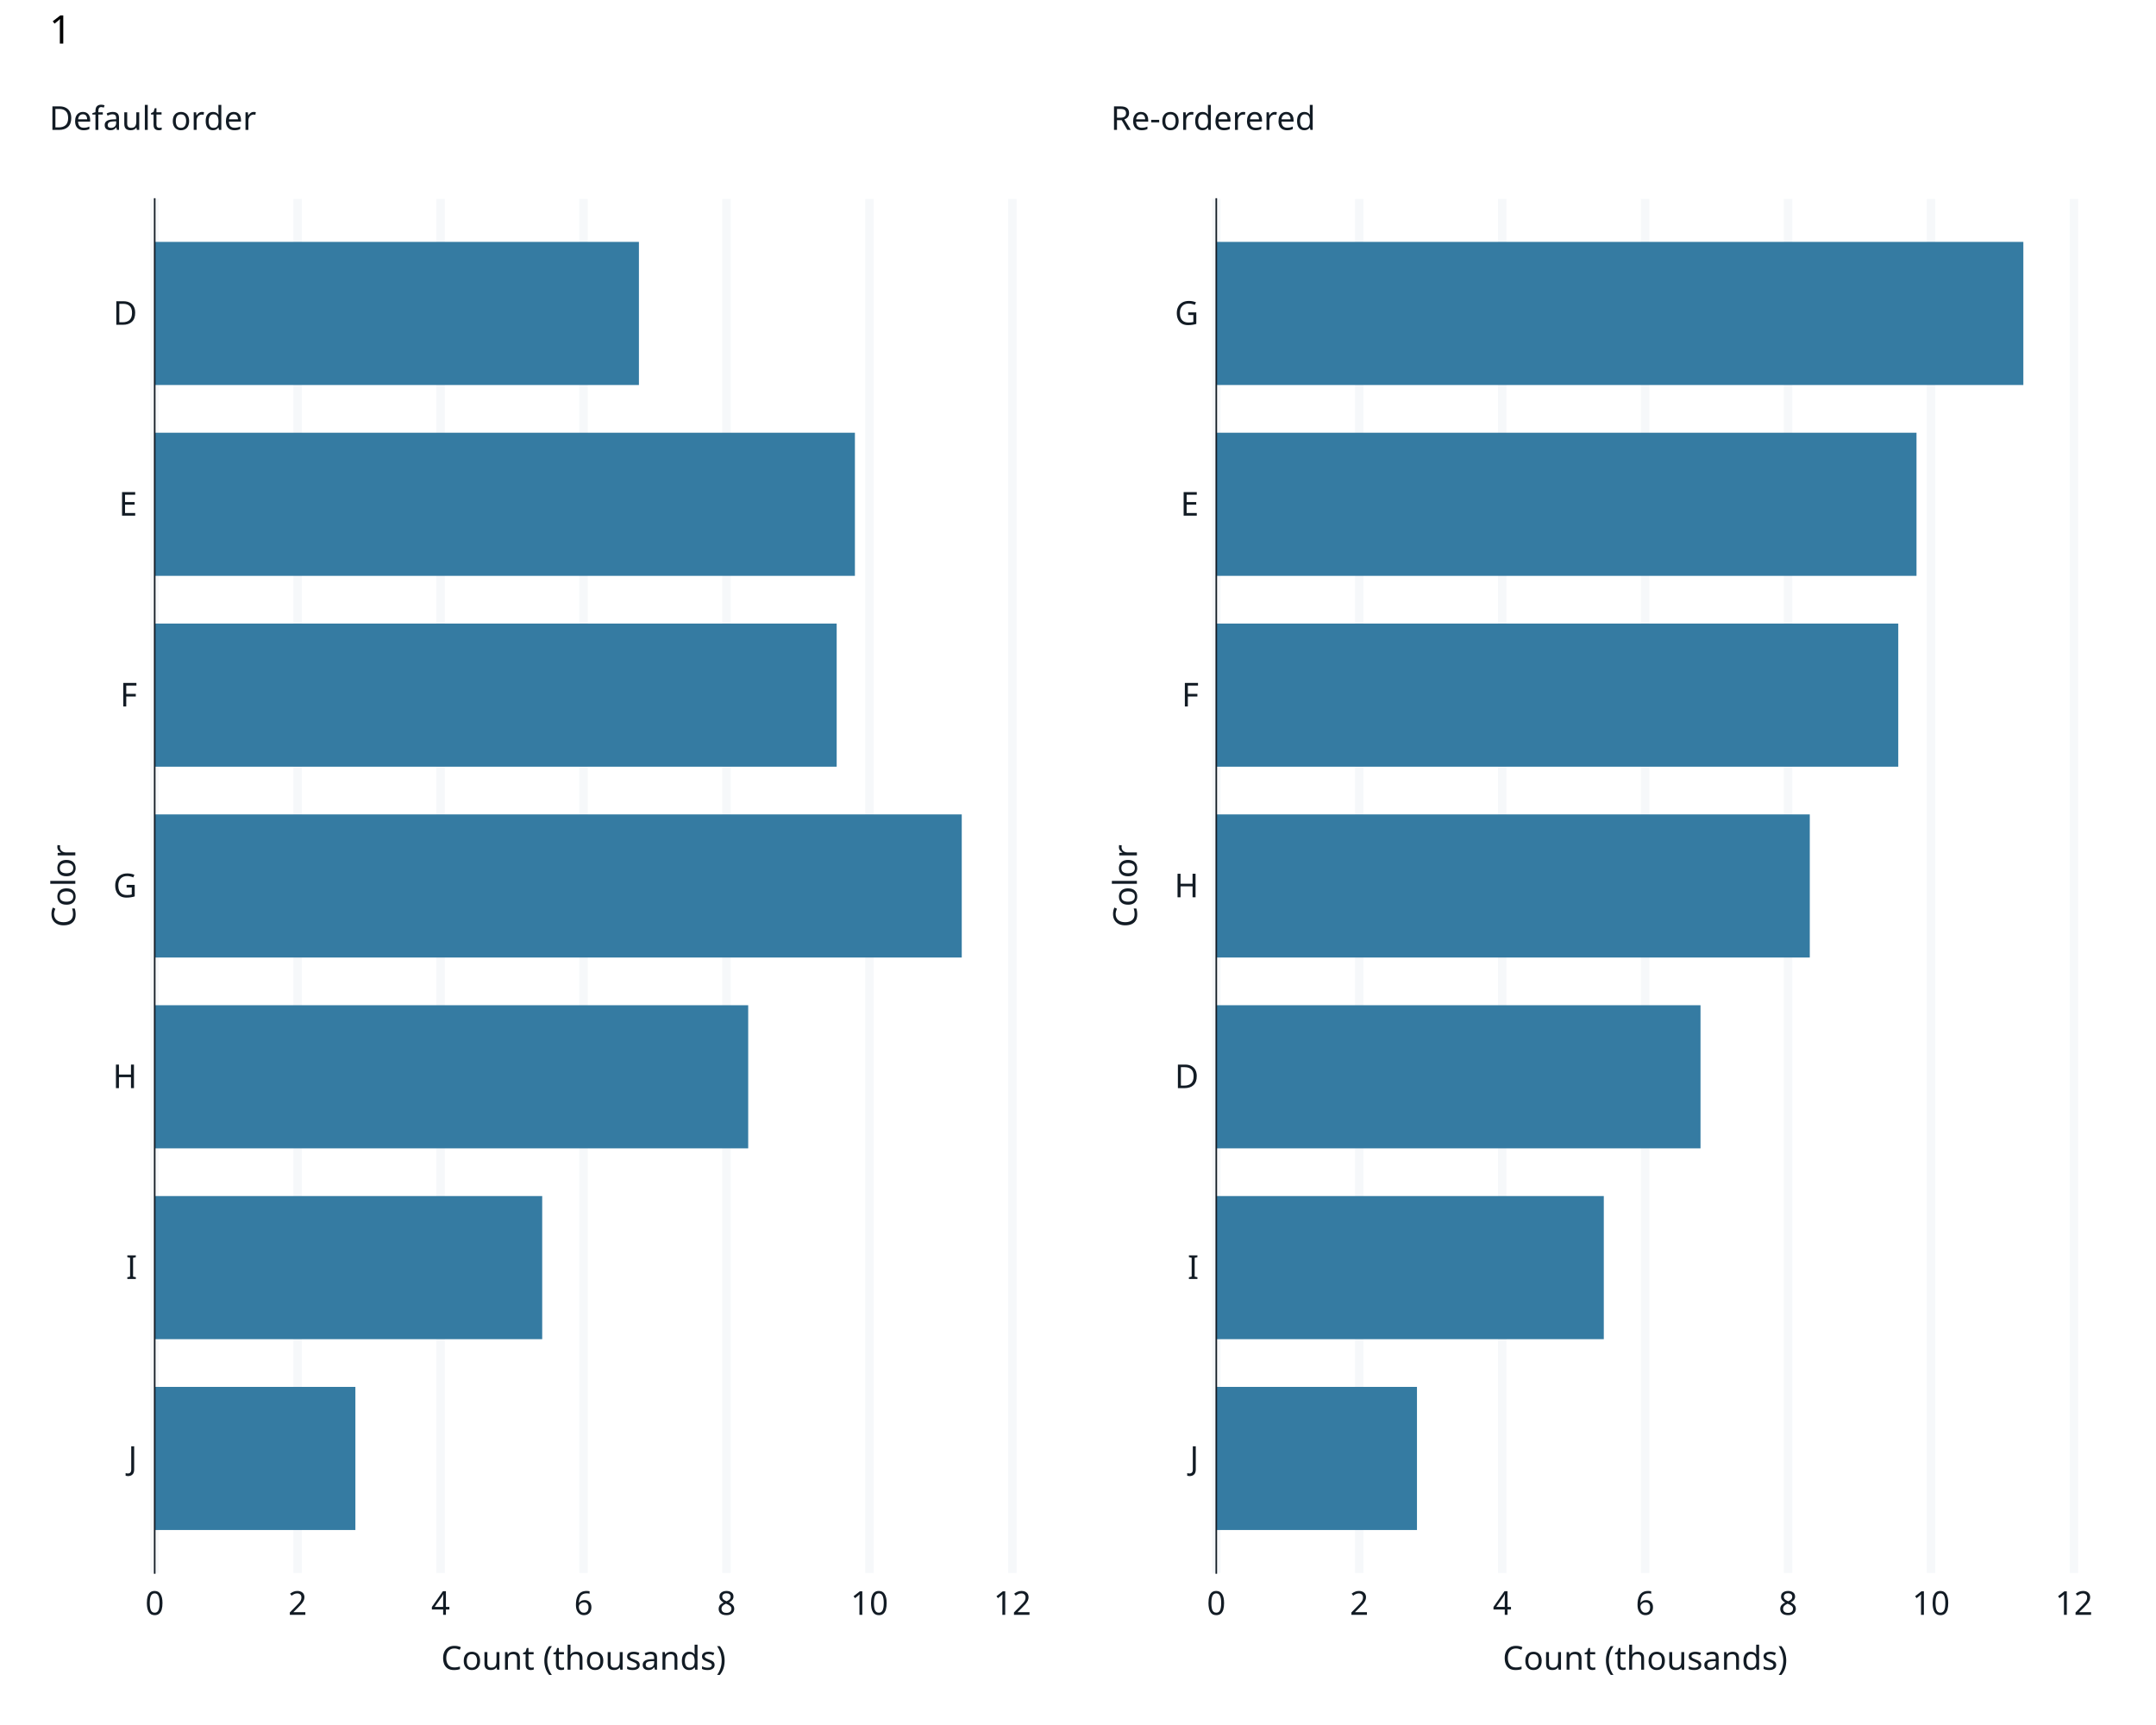
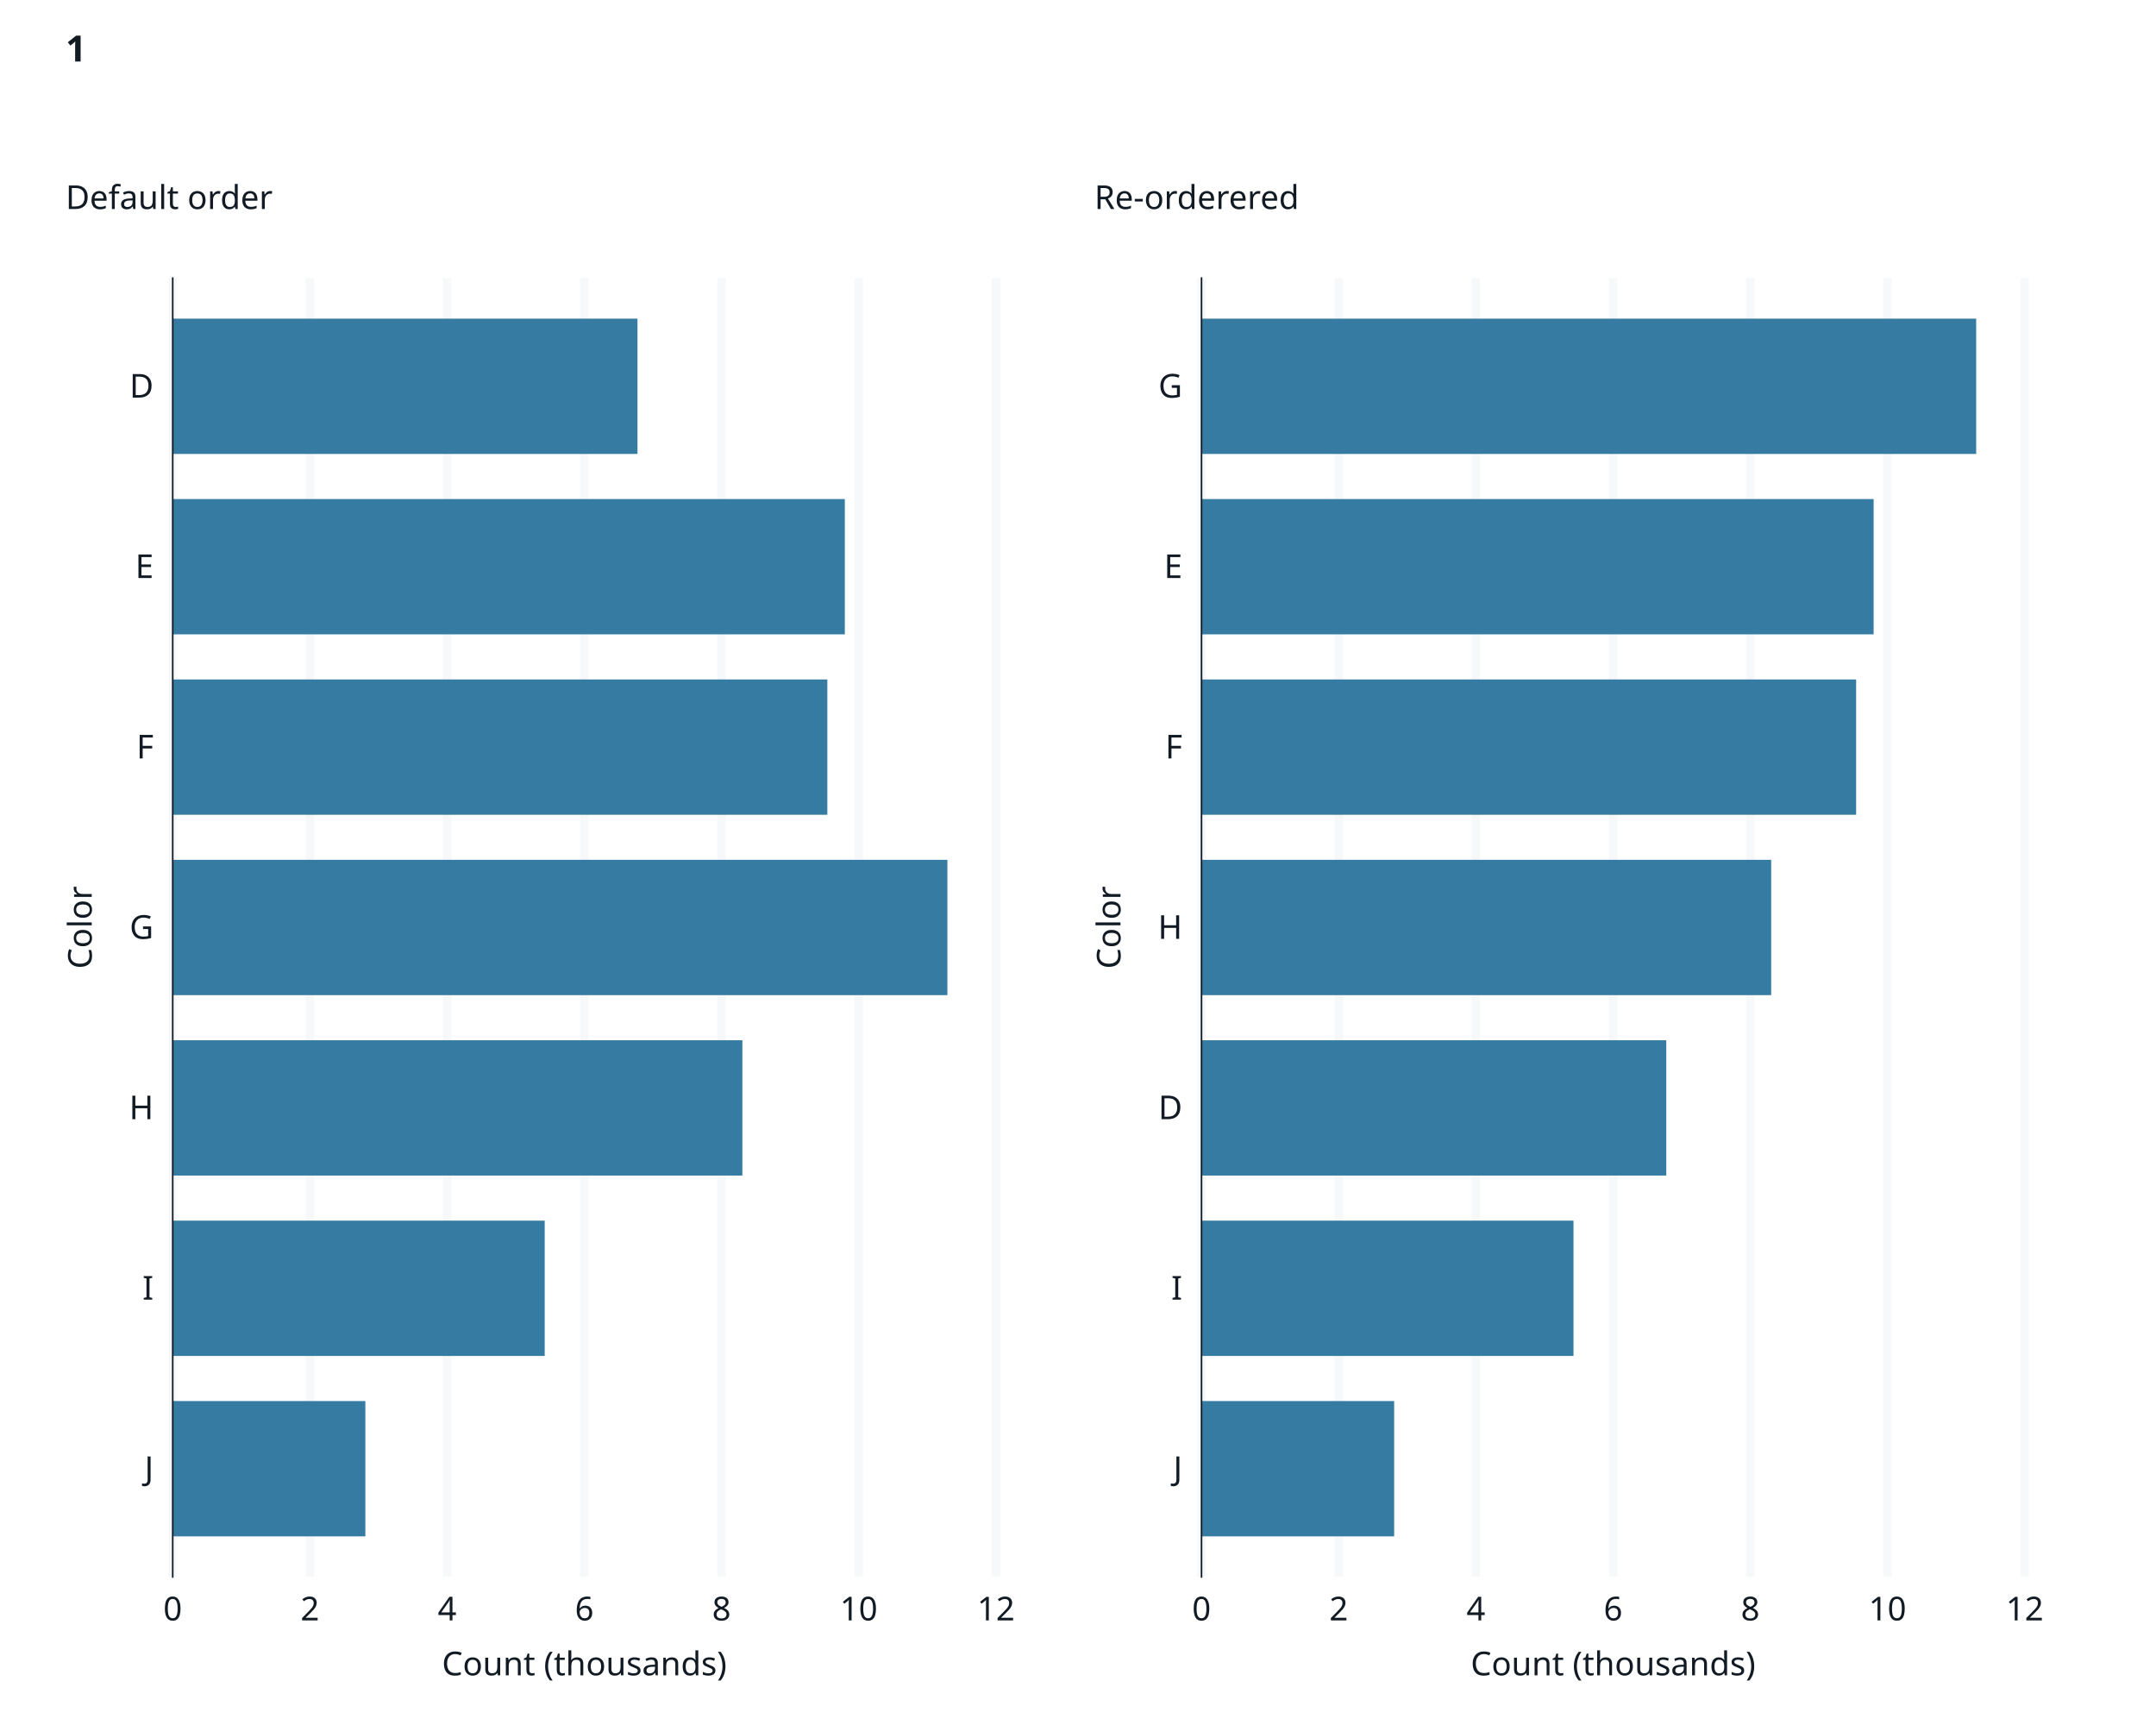
<svg xmlns="http://www.w3.org/2000/svg" class="svglite" data-engine-version="2.0" width="720.00pt" height="576.00pt" viewBox="0 0 720.00 576.00">
  <defs>
    <style type="text/css">
    .svglite line, .svglite polyline, .svglite polygon, .svglite path, .svglite rect, .svglite circle {
      fill: none;
      stroke: #000000;
      stroke-linecap: round;
      stroke-linejoin: round;
      stroke-miterlimit: 10.00;
    }
  </style>
  </defs>
  <rect width="100%" height="100%" style="stroke: none; fill: #FFFFFF;" />
  <defs>
    <clipPath id="cpMC4wMHw3MjAuMDB8MC4wMHw1NzYuMDA=">
      <rect x="0.00" y="0.00" width="720.00" height="576.00" />
    </clipPath>
  </defs>
  <g clip-path="url(#cpMC4wMHw3MjAuMDB8MC4wMHw1NzYuMDA=)">
    <rect x="0" y="0.00" width="720.00" height="576.00" style="stroke-width: 1.07; stroke: #FFFFFF; fill: #FFFFFF;" />
  </g>
  <defs>
-     <clipPath id="cpNTEuNjZ8NjkyLjYwfDY2LjQ0fDUyNS4yMw==">
-       <rect x="51.66" y="66.44" width="640.94" height="458.80" />
+     <clipPath id="cpNTcuNjh8Njc2LjE2fDkyLjg1fDUyNi41Ng==">
+       <rect x="57.68" y="92.85" width="618.48" height="433.71" />
    </clipPath>
  </defs>
-   <g clip-path="url(#cpNTEuNjZ8NjkyLjYwfDY2LjQ0fDUyNS4yMw==)">
+   <g clip-path="url(#cpNTcuNjh8Njc2LjE2fDkyLjg1fDUyNi41Ng==)">
</g>
  <g clip-path="url(#cpMC4wMHw3MjAuMDB8MC4wMHw1NzYuMDA=)">
</g>
  <defs>
-     <clipPath id="cpNS40OHwzNjAuMDB8MjIuNzh8NTcwLjUy">
-       <rect x="5.48" y="22.78" width="354.52" height="547.74" />
+     <clipPath id="cpMTAuOTZ8MzU0LjUyfDQ5LjIwfDU3Mi4zOA==">
+       <rect x="10.96" y="49.20" width="343.56" height="523.19" />
    </clipPath>
  </defs>
-   <g clip-path="url(#cpNS40OHwzNjAuMDB8MjIuNzh8NTcwLjUy)">
-     <rect x="5.48" y="22.78" width="354.52" height="547.74" style="stroke-width: 1.07; stroke: #FFFFFF; fill: #FFFFFF;" />
+   <g clip-path="url(#cpMTAuOTZ8MzU0LjUyfDQ5LjIwfDU3Mi4zOA==)">
+     <rect x="10.96" y="49.20" width="343.56" height="523.19" style="stroke-width: 1.07; stroke: #FFFFFF; fill: #FFFFFF;" />
  </g>
  <g clip-path="url(#cpMC4wMHw3MjAuMDB8MC4wMHw1NzYuMDA=)">
</g>
  <defs>
-     <clipPath id="cpMzYwLjAwfDcxNC41MnwyMi43OHw1NzAuNTI=">
-       <rect x="360.00" y="22.78" width="354.52" height="547.74" />
+     <clipPath id="cpMzU0LjUyfDY5OC4wOHw0OS4yMHw1NzIuMzg=">
+       <rect x="354.52" y="49.20" width="343.56" height="523.19" />
    </clipPath>
  </defs>
-   <g clip-path="url(#cpMzYwLjAwfDcxNC41MnwyMi43OHw1NzAuNTI=)">
-     <rect x="360.00" y="22.78" width="354.52" height="547.74" style="stroke-width: 1.07; stroke: #FFFFFF; fill: #FFFFFF;" />
+   <g clip-path="url(#cpMzU0LjUyfDY5OC4wOHw0OS4yMHw1NzIuMzg=)">
+     <rect x="354.52" y="49.20" width="343.56" height="523.19" style="stroke-width: 1.07; stroke: #FFFFFF; fill: #FFFFFF;" />
  </g>
  <g clip-path="url(#cpMC4wMHw3MjAuMDB8MC4wMHw1NzYuMDA=)">
-     <rect x="51.66" y="66.44" width="286.42" height="458.80" style="stroke-width: 1.07; stroke: #FFFFFF; fill: #FFFFFF;" />
-     <polyline points="51.66,487.00 338.08,487.00 " style="stroke-width: 2.84; stroke: none; stroke-linecap: butt;" />
-     <polyline points="51.66,423.28 338.08,423.28 " style="stroke-width: 2.84; stroke: none; stroke-linecap: butt;" />
-     <polyline points="51.66,359.56 338.08,359.56 " style="stroke-width: 2.84; stroke: none; stroke-linecap: butt;" />
-     <polyline points="51.66,295.83 338.08,295.83 " style="stroke-width: 2.84; stroke: none; stroke-linecap: butt;" />
-     <polyline points="51.66,232.11 338.08,232.11 " style="stroke-width: 2.84; stroke: none; stroke-linecap: butt;" />
-     <polyline points="51.66,168.39 338.08,168.39 " style="stroke-width: 2.84; stroke: none; stroke-linecap: butt;" />
-     <polyline points="51.66,104.67 338.08,104.67 " style="stroke-width: 2.84; stroke: none; stroke-linecap: butt;" />
-     <polyline points="51.66,525.23 51.66,66.44 " style="stroke-width: 2.84; stroke: #F6F8FA; stroke-linecap: butt;" />
-     <polyline points="99.40,525.23 99.40,66.44 " style="stroke-width: 2.84; stroke: #F6F8FA; stroke-linecap: butt;" />
-     <polyline points="147.14,525.23 147.14,66.44 " style="stroke-width: 2.84; stroke: #F6F8FA; stroke-linecap: butt;" />
-     <polyline points="194.87,525.23 194.87,66.44 " style="stroke-width: 2.84; stroke: #F6F8FA; stroke-linecap: butt;" />
-     <polyline points="242.61,525.23 242.61,66.44 " style="stroke-width: 2.84; stroke: #F6F8FA; stroke-linecap: butt;" />
-     <polyline points="290.35,525.23 290.35,66.44 " style="stroke-width: 2.84; stroke: #F6F8FA; stroke-linecap: butt;" />
-     <polyline points="338.08,525.23 338.08,66.44 " style="stroke-width: 2.84; stroke: #F6F8FA; stroke-linecap: butt;" />
-     <rect x="51.66" y="80.77" width="161.71" height="47.79" style="stroke-width: 0.00; stroke: #357BA2; stroke-linecap: butt; stroke-linejoin: miter; fill: #357BA2;" />
-     <rect x="51.66" y="144.49" width="233.84" height="47.79" style="stroke-width: 0.00; stroke: #357BA2; stroke-linecap: butt; stroke-linejoin: miter; fill: #357BA2;" />
-     <rect x="51.66" y="208.22" width="227.75" height="47.79" style="stroke-width: 0.00; stroke: #357BA2; stroke-linecap: butt; stroke-linejoin: miter; fill: #357BA2;" />
-     <rect x="51.66" y="271.94" width="269.52" height="47.79" style="stroke-width: 0.00; stroke: #357BA2; stroke-linecap: butt; stroke-linejoin: miter; fill: #357BA2;" />
-     <rect x="51.66" y="335.66" width="198.20" height="47.79" style="stroke-width: 0.00; stroke: #357BA2; stroke-linecap: butt; stroke-linejoin: miter; fill: #357BA2;" />
-     <rect x="51.66" y="399.38" width="129.41" height="47.79" style="stroke-width: 0.00; stroke: #357BA2; stroke-linecap: butt; stroke-linejoin: miter; fill: #357BA2;" />
-     <rect x="51.66" y="463.10" width="67.02" height="47.79" style="stroke-width: 0.00; stroke: #357BA2; stroke-linecap: butt; stroke-linejoin: miter; fill: #357BA2;" />
-     <polyline points="51.66,525.23 51.66,66.44 " style="stroke-width: 0.53; stroke: #121B24; stroke-linecap: square;" />
-     <text x="45.81" y="490.79" text-anchor="end" style="font-size: 11.00px; fill: #121B24; font-family: sans;" textLength="5.50px" lengthAdjust="spacingAndGlyphs">J</text>
-     <text x="45.81" y="427.06" text-anchor="end" style="font-size: 11.00px; fill: #121B24; font-family: sans;" textLength="3.06px" lengthAdjust="spacingAndGlyphs">I</text>
-     <text x="45.81" y="363.34" text-anchor="end" style="font-size: 11.00px; fill: #121B24; font-family: sans;" textLength="7.95px" lengthAdjust="spacingAndGlyphs">H</text>
-     <text x="45.81" y="299.62" text-anchor="end" style="font-size: 11.00px; fill: #121B24; font-family: sans;" textLength="8.56px" lengthAdjust="spacingAndGlyphs">G</text>
-     <text x="45.81" y="235.90" text-anchor="end" style="font-size: 11.00px; fill: #121B24; font-family: sans;" textLength="6.72px" lengthAdjust="spacingAndGlyphs">F</text>
-     <text x="45.81" y="172.18" text-anchor="end" style="font-size: 11.00px; fill: #121B24; font-family: sans;" textLength="7.34px" lengthAdjust="spacingAndGlyphs">E</text>
-     <text x="45.81" y="108.45" text-anchor="end" style="font-size: 11.00px; fill: #121B24; font-family: sans;" textLength="7.95px" lengthAdjust="spacingAndGlyphs">D</text>
-     <polyline points="48.55,487.00 51.66,487.00 " style="stroke-width: 0.53; stroke: none; stroke-linecap: butt;" />
-     <polyline points="48.55,423.28 51.66,423.28 " style="stroke-width: 0.53; stroke: none; stroke-linecap: butt;" />
-     <polyline points="48.55,359.56 51.66,359.56 " style="stroke-width: 0.53; stroke: none; stroke-linecap: butt;" />
-     <polyline points="48.55,295.83 51.66,295.83 " style="stroke-width: 0.53; stroke: none; stroke-linecap: butt;" />
-     <polyline points="48.55,232.11 51.66,232.11 " style="stroke-width: 0.53; stroke: none; stroke-linecap: butt;" />
-     <polyline points="48.55,168.39 51.66,168.39 " style="stroke-width: 0.53; stroke: none; stroke-linecap: butt;" />
-     <polyline points="48.55,104.67 51.66,104.67 " style="stroke-width: 0.53; stroke: none; stroke-linecap: butt;" />
-     <polyline points="51.66,525.23 338.08,525.23 " style="stroke-width: 0.53; stroke: none; stroke-linecap: square;" />
-     <polyline points="51.66,528.35 51.66,525.23 " style="stroke-width: 0.53; stroke: none; stroke-linecap: butt;" />
-     <polyline points="99.40,528.35 99.40,525.23 " style="stroke-width: 0.53; stroke: none; stroke-linecap: butt;" />
-     <polyline points="147.14,528.35 147.14,525.23 " style="stroke-width: 0.53; stroke: none; stroke-linecap: butt;" />
-     <polyline points="194.87,528.35 194.87,525.23 " style="stroke-width: 0.53; stroke: none; stroke-linecap: butt;" />
-     <polyline points="242.61,528.35 242.61,525.23 " style="stroke-width: 0.53; stroke: none; stroke-linecap: butt;" />
-     <polyline points="290.35,528.35 290.35,525.23 " style="stroke-width: 0.53; stroke: none; stroke-linecap: butt;" />
-     <polyline points="338.08,528.35 338.08,525.23 " style="stroke-width: 0.53; stroke: none; stroke-linecap: butt;" />
-     <text x="51.66" y="539.21" text-anchor="middle" style="font-size: 11.00px; fill: #121B24; font-family: sans;" textLength="6.12px" lengthAdjust="spacingAndGlyphs">0</text>
-     <text x="99.40" y="539.21" text-anchor="middle" style="font-size: 11.00px; fill: #121B24; font-family: sans;" textLength="6.12px" lengthAdjust="spacingAndGlyphs">2</text>
-     <text x="147.14" y="539.21" text-anchor="middle" style="font-size: 11.00px; fill: #121B24; font-family: sans;" textLength="6.12px" lengthAdjust="spacingAndGlyphs">4</text>
-     <text x="194.87" y="539.21" text-anchor="middle" style="font-size: 11.00px; fill: #121B24; font-family: sans;" textLength="6.12px" lengthAdjust="spacingAndGlyphs">6</text>
-     <text x="242.61" y="539.21" text-anchor="middle" style="font-size: 11.00px; fill: #121B24; font-family: sans;" textLength="6.12px" lengthAdjust="spacingAndGlyphs">8</text>
-     <text x="290.35" y="539.21" text-anchor="middle" style="font-size: 11.00px; fill: #121B24; font-family: sans;" textLength="12.24px" lengthAdjust="spacingAndGlyphs">10</text>
-     <text x="338.08" y="539.21" text-anchor="middle" style="font-size: 11.00px; fill: #121B24; font-family: sans;" textLength="12.24px" lengthAdjust="spacingAndGlyphs">12</text>
-     <text x="194.87" y="557.54" text-anchor="middle" style="font-size: 11.00px; fill: #121B24; font-family: sans;" textLength="90.51px" lengthAdjust="spacingAndGlyphs">Count (thousands)</text>
-     <text transform="translate(25.15,295.83) rotate(-90)" text-anchor="middle" style="font-size: 11.00px; fill: #121B24; font-family: sans;" textLength="26.29px" lengthAdjust="spacingAndGlyphs">Color</text>
-     <text x="16.44" y="31.50" style="font-size: 11.00px; fill: #121B24; font-family: sans;" textLength="0.00px" lengthAdjust="spacingAndGlyphs" />
-     <text x="16.44" y="43.38" style="font-size: 11.00px; fill: #121B24; font-family: sans;" textLength="63.59px" lengthAdjust="spacingAndGlyphs">Default order</text>
-     <rect x="406.18" y="66.44" width="286.42" height="458.80" style="stroke-width: 1.07; stroke: #FFFFFF; fill: #FFFFFF;" />
-     <polyline points="406.18,487.00 692.60,487.00 " style="stroke-width: 2.84; stroke: none; stroke-linecap: butt;" />
-     <polyline points="406.18,423.28 692.60,423.28 " style="stroke-width: 2.84; stroke: none; stroke-linecap: butt;" />
-     <polyline points="406.18,359.56 692.60,359.56 " style="stroke-width: 2.84; stroke: none; stroke-linecap: butt;" />
-     <polyline points="406.18,295.83 692.60,295.83 " style="stroke-width: 2.84; stroke: none; stroke-linecap: butt;" />
-     <polyline points="406.18,232.11 692.60,232.11 " style="stroke-width: 2.84; stroke: none; stroke-linecap: butt;" />
-     <polyline points="406.18,168.39 692.60,168.39 " style="stroke-width: 2.84; stroke: none; stroke-linecap: butt;" />
-     <polyline points="406.18,104.67 692.60,104.67 " style="stroke-width: 2.84; stroke: none; stroke-linecap: butt;" />
-     <polyline points="406.18,525.23 406.18,66.44 " style="stroke-width: 2.84; stroke: #F6F8FA; stroke-linecap: butt;" />
-     <polyline points="453.92,525.23 453.92,66.44 " style="stroke-width: 2.84; stroke: #F6F8FA; stroke-linecap: butt;" />
-     <polyline points="501.66,525.23 501.66,66.44 " style="stroke-width: 2.84; stroke: #F6F8FA; stroke-linecap: butt;" />
-     <polyline points="549.39,525.23 549.39,66.44 " style="stroke-width: 2.84; stroke: #F6F8FA; stroke-linecap: butt;" />
-     <polyline points="597.13,525.23 597.13,66.44 " style="stroke-width: 2.84; stroke: #F6F8FA; stroke-linecap: butt;" />
-     <polyline points="644.87,525.23 644.87,66.44 " style="stroke-width: 2.84; stroke: #F6F8FA; stroke-linecap: butt;" />
-     <polyline points="692.60,525.23 692.60,66.44 " style="stroke-width: 2.84; stroke: #F6F8FA; stroke-linecap: butt;" />
-     <rect x="406.18" y="335.66" width="161.71" height="47.79" style="stroke-width: 0.00; stroke: #357BA2; stroke-linecap: butt; stroke-linejoin: miter; fill: #357BA2;" />
-     <rect x="406.18" y="144.49" width="233.84" height="47.79" style="stroke-width: 0.00; stroke: #357BA2; stroke-linecap: butt; stroke-linejoin: miter; fill: #357BA2;" />
-     <rect x="406.18" y="208.22" width="227.75" height="47.79" style="stroke-width: 0.00; stroke: #357BA2; stroke-linecap: butt; stroke-linejoin: miter; fill: #357BA2;" />
-     <rect x="406.18" y="80.77" width="269.52" height="47.79" style="stroke-width: 0.00; stroke: #357BA2; stroke-linecap: butt; stroke-linejoin: miter; fill: #357BA2;" />
-     <rect x="406.18" y="271.94" width="198.20" height="47.79" style="stroke-width: 0.00; stroke: #357BA2; stroke-linecap: butt; stroke-linejoin: miter; fill: #357BA2;" />
-     <rect x="406.18" y="399.38" width="129.41" height="47.79" style="stroke-width: 0.00; stroke: #357BA2; stroke-linecap: butt; stroke-linejoin: miter; fill: #357BA2;" />
-     <rect x="406.18" y="463.10" width="67.02" height="47.79" style="stroke-width: 0.00; stroke: #357BA2; stroke-linecap: butt; stroke-linejoin: miter; fill: #357BA2;" />
-     <polyline points="406.18,525.23 406.18,66.44 " style="stroke-width: 0.53; stroke: #121B24; stroke-linecap: square;" />
-     <text x="400.33" y="490.79" text-anchor="end" style="font-size: 11.00px; fill: #121B24; font-family: sans;" textLength="5.50px" lengthAdjust="spacingAndGlyphs">J</text>
-     <text x="400.33" y="427.06" text-anchor="end" style="font-size: 11.00px; fill: #121B24; font-family: sans;" textLength="3.06px" lengthAdjust="spacingAndGlyphs">I</text>
-     <text x="400.33" y="363.34" text-anchor="end" style="font-size: 11.00px; fill: #121B24; font-family: sans;" textLength="7.95px" lengthAdjust="spacingAndGlyphs">D</text>
-     <text x="400.33" y="299.62" text-anchor="end" style="font-size: 11.00px; fill: #121B24; font-family: sans;" textLength="7.95px" lengthAdjust="spacingAndGlyphs">H</text>
-     <text x="400.33" y="235.90" text-anchor="end" style="font-size: 11.00px; fill: #121B24; font-family: sans;" textLength="6.72px" lengthAdjust="spacingAndGlyphs">F</text>
-     <text x="400.33" y="172.18" text-anchor="end" style="font-size: 11.00px; fill: #121B24; font-family: sans;" textLength="7.34px" lengthAdjust="spacingAndGlyphs">E</text>
-     <text x="400.33" y="108.45" text-anchor="end" style="font-size: 11.00px; fill: #121B24; font-family: sans;" textLength="8.56px" lengthAdjust="spacingAndGlyphs">G</text>
-     <polyline points="403.07,487.00 406.18,487.00 " style="stroke-width: 0.53; stroke: none; stroke-linecap: butt;" />
-     <polyline points="403.07,423.28 406.18,423.28 " style="stroke-width: 0.53; stroke: none; stroke-linecap: butt;" />
-     <polyline points="403.07,359.56 406.18,359.56 " style="stroke-width: 0.53; stroke: none; stroke-linecap: butt;" />
-     <polyline points="403.07,295.83 406.18,295.83 " style="stroke-width: 0.53; stroke: none; stroke-linecap: butt;" />
-     <polyline points="403.07,232.11 406.18,232.11 " style="stroke-width: 0.53; stroke: none; stroke-linecap: butt;" />
-     <polyline points="403.07,168.39 406.18,168.39 " style="stroke-width: 0.53; stroke: none; stroke-linecap: butt;" />
-     <polyline points="403.07,104.67 406.18,104.67 " style="stroke-width: 0.53; stroke: none; stroke-linecap: butt;" />
-     <polyline points="406.18,525.23 692.60,525.23 " style="stroke-width: 0.53; stroke: none; stroke-linecap: square;" />
-     <polyline points="406.18,528.35 406.18,525.23 " style="stroke-width: 0.53; stroke: none; stroke-linecap: butt;" />
-     <polyline points="453.92,528.35 453.92,525.23 " style="stroke-width: 0.53; stroke: none; stroke-linecap: butt;" />
-     <polyline points="501.66,528.35 501.66,525.23 " style="stroke-width: 0.53; stroke: none; stroke-linecap: butt;" />
-     <polyline points="549.39,528.35 549.39,525.23 " style="stroke-width: 0.53; stroke: none; stroke-linecap: butt;" />
-     <polyline points="597.13,528.35 597.13,525.23 " style="stroke-width: 0.53; stroke: none; stroke-linecap: butt;" />
-     <polyline points="644.87,528.35 644.87,525.23 " style="stroke-width: 0.53; stroke: none; stroke-linecap: butt;" />
-     <polyline points="692.60,528.35 692.60,525.23 " style="stroke-width: 0.53; stroke: none; stroke-linecap: butt;" />
-     <text x="406.18" y="539.21" text-anchor="middle" style="font-size: 11.00px; fill: #121B24; font-family: sans;" textLength="6.12px" lengthAdjust="spacingAndGlyphs">0</text>
-     <text x="453.92" y="539.21" text-anchor="middle" style="font-size: 11.00px; fill: #121B24; font-family: sans;" textLength="6.12px" lengthAdjust="spacingAndGlyphs">2</text>
-     <text x="501.66" y="539.21" text-anchor="middle" style="font-size: 11.00px; fill: #121B24; font-family: sans;" textLength="6.12px" lengthAdjust="spacingAndGlyphs">4</text>
-     <text x="549.39" y="539.21" text-anchor="middle" style="font-size: 11.00px; fill: #121B24; font-family: sans;" textLength="6.12px" lengthAdjust="spacingAndGlyphs">6</text>
-     <text x="597.13" y="539.21" text-anchor="middle" style="font-size: 11.00px; fill: #121B24; font-family: sans;" textLength="6.12px" lengthAdjust="spacingAndGlyphs">8</text>
-     <text x="644.87" y="539.21" text-anchor="middle" style="font-size: 11.00px; fill: #121B24; font-family: sans;" textLength="12.24px" lengthAdjust="spacingAndGlyphs">10</text>
-     <text x="692.60" y="539.21" text-anchor="middle" style="font-size: 11.00px; fill: #121B24; font-family: sans;" textLength="12.24px" lengthAdjust="spacingAndGlyphs">12</text>
-     <text x="549.39" y="557.54" text-anchor="middle" style="font-size: 11.00px; fill: #121B24; font-family: sans;" textLength="90.51px" lengthAdjust="spacingAndGlyphs">Count (thousands)</text>
-     <text transform="translate(379.67,295.83) rotate(-90)" text-anchor="middle" style="font-size: 11.00px; fill: #121B24; font-family: sans;" textLength="26.29px" lengthAdjust="spacingAndGlyphs">Color</text>
-     <text x="370.96" y="31.50" style="font-size: 11.00px; fill: #121B24; font-family: sans;" textLength="0.00px" lengthAdjust="spacingAndGlyphs" />
-     <text x="370.96" y="43.38" style="font-size: 11.00px; fill: #121B24; font-family: sans;" textLength="65.43px" lengthAdjust="spacingAndGlyphs">Re-orderered</text>
-     <text x="16.44" y="14.56" style="font-size: 13.20px; font-family: sans;" textLength="7.34px" lengthAdjust="spacingAndGlyphs">1</text>
+     <rect x="57.68" y="92.85" width="274.92" height="433.71" style="stroke-width: 1.07; stroke: #FFFFFF; fill: #FFFFFF;" />
+     <polyline points="57.68,490.41 332.60,490.41 " style="stroke-width: 2.84; stroke: none; stroke-linecap: butt;" />
+     <polyline points="57.68,430.18 332.60,430.18 " style="stroke-width: 2.84; stroke: none; stroke-linecap: butt;" />
+     <polyline points="57.68,369.94 332.60,369.94 " style="stroke-width: 2.84; stroke: none; stroke-linecap: butt;" />
+     <polyline points="57.68,309.70 332.60,309.70 " style="stroke-width: 2.84; stroke: none; stroke-linecap: butt;" />
+     <polyline points="57.68,249.46 332.60,249.46 " style="stroke-width: 2.84; stroke: none; stroke-linecap: butt;" />
+     <polyline points="57.68,189.23 332.60,189.23 " style="stroke-width: 2.84; stroke: none; stroke-linecap: butt;" />
+     <polyline points="57.68,128.99 332.60,128.99 " style="stroke-width: 2.84; stroke: none; stroke-linecap: butt;" />
+     <polyline points="57.68,526.56 57.68,92.85 " style="stroke-width: 2.84; stroke: #F6F8FA; stroke-linecap: butt;" />
+     <polyline points="103.50,526.56 103.50,92.85 " style="stroke-width: 2.84; stroke: #F6F8FA; stroke-linecap: butt;" />
+     <polyline points="149.32,526.56 149.32,92.85 " style="stroke-width: 2.84; stroke: #F6F8FA; stroke-linecap: butt;" />
+     <polyline points="195.14,526.56 195.14,92.85 " style="stroke-width: 2.84; stroke: #F6F8FA; stroke-linecap: butt;" />
+     <polyline points="240.96,526.56 240.96,92.85 " style="stroke-width: 2.84; stroke: #F6F8FA; stroke-linecap: butt;" />
+     <polyline points="286.78,526.56 286.78,92.85 " style="stroke-width: 2.84; stroke: #F6F8FA; stroke-linecap: butt;" />
+     <polyline points="332.60,526.56 332.60,92.85 " style="stroke-width: 2.84; stroke: #F6F8FA; stroke-linecap: butt;" />
+     <rect x="57.68" y="106.40" width="155.21" height="45.18" style="stroke-width: 0.00; stroke: #357BA2; stroke-linecap: butt; stroke-linejoin: miter; fill: #357BA2;" />
+     <rect x="57.68" y="166.64" width="224.45" height="45.18" style="stroke-width: 0.00; stroke: #357BA2; stroke-linecap: butt; stroke-linejoin: miter; fill: #357BA2;" />
+     <rect x="57.68" y="226.88" width="218.61" height="45.18" style="stroke-width: 0.00; stroke: #357BA2; stroke-linecap: butt; stroke-linejoin: miter; fill: #357BA2;" />
+     <rect x="57.68" y="287.11" width="258.70" height="45.18" style="stroke-width: 0.00; stroke: #357BA2; stroke-linecap: butt; stroke-linejoin: miter; fill: #357BA2;" />
+     <rect x="57.68" y="347.35" width="190.24" height="45.18" style="stroke-width: 0.00; stroke: #357BA2; stroke-linecap: butt; stroke-linejoin: miter; fill: #357BA2;" />
+     <rect x="57.68" y="407.59" width="124.22" height="45.18" style="stroke-width: 0.00; stroke: #357BA2; stroke-linecap: butt; stroke-linejoin: miter; fill: #357BA2;" />
+     <rect x="57.68" y="467.83" width="64.33" height="45.18" style="stroke-width: 0.00; stroke: #357BA2; stroke-linecap: butt; stroke-linejoin: miter; fill: #357BA2;" />
+     <polyline points="57.68,526.56 57.68,92.85 " style="stroke-width: 0.53; stroke: #121B24; stroke-linecap: square;" />
+     <text x="51.29" y="494.20" text-anchor="end" style="font-size: 11.00px; fill: #121B24; font-family: sans;" textLength="5.50px" lengthAdjust="spacingAndGlyphs">J</text>
+     <text x="51.29" y="433.96" text-anchor="end" style="font-size: 11.00px; fill: #121B24; font-family: sans;" textLength="3.06px" lengthAdjust="spacingAndGlyphs">I</text>
+     <text x="51.29" y="373.72" text-anchor="end" style="font-size: 11.00px; fill: #121B24; font-family: sans;" textLength="7.95px" lengthAdjust="spacingAndGlyphs">H</text>
+     <text x="51.29" y="313.49" text-anchor="end" style="font-size: 11.00px; fill: #121B24; font-family: sans;" textLength="8.56px" lengthAdjust="spacingAndGlyphs">G</text>
+     <text x="51.29" y="253.25" text-anchor="end" style="font-size: 11.00px; fill: #121B24; font-family: sans;" textLength="6.72px" lengthAdjust="spacingAndGlyphs">F</text>
+     <text x="51.29" y="193.01" text-anchor="end" style="font-size: 11.00px; fill: #121B24; font-family: sans;" textLength="7.34px" lengthAdjust="spacingAndGlyphs">E</text>
+     <text x="51.29" y="132.77" text-anchor="end" style="font-size: 11.00px; fill: #121B24; font-family: sans;" textLength="7.95px" lengthAdjust="spacingAndGlyphs">D</text>
+     <polyline points="54.03,490.41 57.68,490.41 " style="stroke-width: 0.53; stroke: none; stroke-linecap: butt;" />
+     <polyline points="54.03,430.18 57.68,430.18 " style="stroke-width: 0.53; stroke: none; stroke-linecap: butt;" />
+     <polyline points="54.03,369.94 57.68,369.94 " style="stroke-width: 0.53; stroke: none; stroke-linecap: butt;" />
+     <polyline points="54.03,309.70 57.68,309.70 " style="stroke-width: 0.53; stroke: none; stroke-linecap: butt;" />
+     <polyline points="54.03,249.46 57.68,249.46 " style="stroke-width: 0.53; stroke: none; stroke-linecap: butt;" />
+     <polyline points="54.03,189.23 57.68,189.23 " style="stroke-width: 0.53; stroke: none; stroke-linecap: butt;" />
+     <polyline points="54.03,128.99 57.68,128.99 " style="stroke-width: 0.53; stroke: none; stroke-linecap: butt;" />
+     <polyline points="57.68,526.56 332.60,526.56 " style="stroke-width: 0.53; stroke: none; stroke-linecap: square;" />
+     <polyline points="57.68,530.21 57.68,526.56 " style="stroke-width: 0.53; stroke: none; stroke-linecap: butt;" />
+     <polyline points="103.50,530.21 103.50,526.56 " style="stroke-width: 0.53; stroke: none; stroke-linecap: butt;" />
+     <polyline points="149.32,530.21 149.32,526.56 " style="stroke-width: 0.53; stroke: none; stroke-linecap: butt;" />
+     <polyline points="195.14,530.21 195.14,526.56 " style="stroke-width: 0.53; stroke: none; stroke-linecap: butt;" />
+     <polyline points="240.96,530.21 240.96,526.56 " style="stroke-width: 0.53; stroke: none; stroke-linecap: butt;" />
+     <polyline points="286.78,530.21 286.78,526.56 " style="stroke-width: 0.53; stroke: none; stroke-linecap: butt;" />
+     <polyline points="332.60,530.21 332.60,526.56 " style="stroke-width: 0.53; stroke: none; stroke-linecap: butt;" />
+     <text x="57.68" y="541.07" text-anchor="middle" style="font-size: 11.00px; fill: #121B24; font-family: sans;" textLength="6.12px" lengthAdjust="spacingAndGlyphs">0</text>
+     <text x="103.50" y="541.07" text-anchor="middle" style="font-size: 11.00px; fill: #121B24; font-family: sans;" textLength="6.12px" lengthAdjust="spacingAndGlyphs">2</text>
+     <text x="149.32" y="541.07" text-anchor="middle" style="font-size: 11.00px; fill: #121B24; font-family: sans;" textLength="6.12px" lengthAdjust="spacingAndGlyphs">4</text>
+     <text x="195.14" y="541.07" text-anchor="middle" style="font-size: 11.00px; fill: #121B24; font-family: sans;" textLength="6.12px" lengthAdjust="spacingAndGlyphs">6</text>
+     <text x="240.96" y="541.07" text-anchor="middle" style="font-size: 11.00px; fill: #121B24; font-family: sans;" textLength="6.12px" lengthAdjust="spacingAndGlyphs">8</text>
+     <text x="286.78" y="541.07" text-anchor="middle" style="font-size: 11.00px; fill: #121B24; font-family: sans;" textLength="12.24px" lengthAdjust="spacingAndGlyphs">10</text>
+     <text x="332.60" y="541.07" text-anchor="middle" style="font-size: 11.00px; fill: #121B24; font-family: sans;" textLength="12.24px" lengthAdjust="spacingAndGlyphs">12</text>
+     <text x="195.14" y="559.41" text-anchor="middle" style="font-size: 11.00px; fill: #121B24; font-family: sans;" textLength="90.51px" lengthAdjust="spacingAndGlyphs">Count (thousands)</text>
+     <text transform="translate(30.63,309.70) rotate(-90)" text-anchor="middle" style="font-size: 11.00px; fill: #121B24; font-family: sans;" textLength="26.29px" lengthAdjust="spacingAndGlyphs">Color</text>
+     <text x="21.92" y="57.91" style="font-size: 11.00px; fill: #121B24; font-family: sans;" textLength="0.00px" lengthAdjust="spacingAndGlyphs" />
+     <text x="21.92" y="69.79" style="font-size: 11.00px; fill: #121B24; font-family: sans;" textLength="63.59px" lengthAdjust="spacingAndGlyphs">Default order</text>
+     <rect x="401.25" y="92.85" width="274.92" height="433.71" style="stroke-width: 1.07; stroke: #FFFFFF; fill: #FFFFFF;" />
+     <polyline points="401.25,490.41 676.16,490.41 " style="stroke-width: 2.84; stroke: none; stroke-linecap: butt;" />
+     <polyline points="401.25,430.18 676.16,430.18 " style="stroke-width: 2.84; stroke: none; stroke-linecap: butt;" />
+     <polyline points="401.25,369.94 676.16,369.94 " style="stroke-width: 2.84; stroke: none; stroke-linecap: butt;" />
+     <polyline points="401.25,309.70 676.16,309.70 " style="stroke-width: 2.84; stroke: none; stroke-linecap: butt;" />
+     <polyline points="401.25,249.46 676.16,249.46 " style="stroke-width: 2.84; stroke: none; stroke-linecap: butt;" />
+     <polyline points="401.25,189.23 676.16,189.23 " style="stroke-width: 2.84; stroke: none; stroke-linecap: butt;" />
+     <polyline points="401.25,128.99 676.16,128.99 " style="stroke-width: 2.84; stroke: none; stroke-linecap: butt;" />
+     <polyline points="401.25,526.56 401.25,92.85 " style="stroke-width: 2.84; stroke: #F6F8FA; stroke-linecap: butt;" />
+     <polyline points="447.06,526.56 447.06,92.85 " style="stroke-width: 2.84; stroke: #F6F8FA; stroke-linecap: butt;" />
+     <polyline points="492.88,526.56 492.88,92.85 " style="stroke-width: 2.84; stroke: #F6F8FA; stroke-linecap: butt;" />
+     <polyline points="538.70,526.56 538.70,92.85 " style="stroke-width: 2.84; stroke: #F6F8FA; stroke-linecap: butt;" />
+     <polyline points="584.52,526.56 584.52,92.85 " style="stroke-width: 2.84; stroke: #F6F8FA; stroke-linecap: butt;" />
+     <polyline points="630.34,526.56 630.34,92.85 " style="stroke-width: 2.84; stroke: #F6F8FA; stroke-linecap: butt;" />
+     <polyline points="676.16,526.56 676.16,92.85 " style="stroke-width: 2.84; stroke: #F6F8FA; stroke-linecap: butt;" />
+     <rect x="401.25" y="347.35" width="155.21" height="45.18" style="stroke-width: 0.00; stroke: #357BA2; stroke-linecap: butt; stroke-linejoin: miter; fill: #357BA2;" />
+     <rect x="401.25" y="166.64" width="224.45" height="45.18" style="stroke-width: 0.00; stroke: #357BA2; stroke-linecap: butt; stroke-linejoin: miter; fill: #357BA2;" />
+     <rect x="401.25" y="226.88" width="218.61" height="45.18" style="stroke-width: 0.00; stroke: #357BA2; stroke-linecap: butt; stroke-linejoin: miter; fill: #357BA2;" />
+     <rect x="401.25" y="106.40" width="258.70" height="45.18" style="stroke-width: 0.00; stroke: #357BA2; stroke-linecap: butt; stroke-linejoin: miter; fill: #357BA2;" />
+     <rect x="401.25" y="287.11" width="190.24" height="45.18" style="stroke-width: 0.00; stroke: #357BA2; stroke-linecap: butt; stroke-linejoin: miter; fill: #357BA2;" />
+     <rect x="401.25" y="407.59" width="124.22" height="45.18" style="stroke-width: 0.00; stroke: #357BA2; stroke-linecap: butt; stroke-linejoin: miter; fill: #357BA2;" />
+     <rect x="401.25" y="467.83" width="64.33" height="45.18" style="stroke-width: 0.00; stroke: #357BA2; stroke-linecap: butt; stroke-linejoin: miter; fill: #357BA2;" />
+     <polyline points="401.25,526.56 401.25,92.85 " style="stroke-width: 0.53; stroke: #121B24; stroke-linecap: square;" />
+     <text x="394.85" y="494.20" text-anchor="end" style="font-size: 11.00px; fill: #121B24; font-family: sans;" textLength="5.50px" lengthAdjust="spacingAndGlyphs">J</text>
+     <text x="394.85" y="433.96" text-anchor="end" style="font-size: 11.00px; fill: #121B24; font-family: sans;" textLength="3.06px" lengthAdjust="spacingAndGlyphs">I</text>
+     <text x="394.85" y="373.72" text-anchor="end" style="font-size: 11.00px; fill: #121B24; font-family: sans;" textLength="7.95px" lengthAdjust="spacingAndGlyphs">D</text>
+     <text x="394.85" y="313.49" text-anchor="end" style="font-size: 11.00px; fill: #121B24; font-family: sans;" textLength="7.95px" lengthAdjust="spacingAndGlyphs">H</text>
+     <text x="394.85" y="253.25" text-anchor="end" style="font-size: 11.00px; fill: #121B24; font-family: sans;" textLength="6.72px" lengthAdjust="spacingAndGlyphs">F</text>
+     <text x="394.85" y="193.01" text-anchor="end" style="font-size: 11.00px; fill: #121B24; font-family: sans;" textLength="7.34px" lengthAdjust="spacingAndGlyphs">E</text>
+     <text x="394.85" y="132.77" text-anchor="end" style="font-size: 11.00px; fill: #121B24; font-family: sans;" textLength="8.56px" lengthAdjust="spacingAndGlyphs">G</text>
+     <polyline points="397.59,490.41 401.25,490.41 " style="stroke-width: 0.53; stroke: none; stroke-linecap: butt;" />
+     <polyline points="397.59,430.18 401.25,430.18 " style="stroke-width: 0.53; stroke: none; stroke-linecap: butt;" />
+     <polyline points="397.59,369.94 401.25,369.94 " style="stroke-width: 0.53; stroke: none; stroke-linecap: butt;" />
+     <polyline points="397.59,309.70 401.25,309.70 " style="stroke-width: 0.53; stroke: none; stroke-linecap: butt;" />
+     <polyline points="397.59,249.46 401.25,249.46 " style="stroke-width: 0.53; stroke: none; stroke-linecap: butt;" />
+     <polyline points="397.59,189.23 401.25,189.23 " style="stroke-width: 0.53; stroke: none; stroke-linecap: butt;" />
+     <polyline points="397.59,128.99 401.25,128.99 " style="stroke-width: 0.53; stroke: none; stroke-linecap: butt;" />
+     <polyline points="401.25,526.56 676.16,526.56 " style="stroke-width: 0.53; stroke: none; stroke-linecap: square;" />
+     <polyline points="401.25,530.21 401.25,526.56 " style="stroke-width: 0.53; stroke: none; stroke-linecap: butt;" />
+     <polyline points="447.06,530.21 447.06,526.56 " style="stroke-width: 0.53; stroke: none; stroke-linecap: butt;" />
+     <polyline points="492.88,530.21 492.88,526.56 " style="stroke-width: 0.53; stroke: none; stroke-linecap: butt;" />
+     <polyline points="538.70,530.21 538.70,526.56 " style="stroke-width: 0.53; stroke: none; stroke-linecap: butt;" />
+     <polyline points="584.52,530.21 584.52,526.56 " style="stroke-width: 0.53; stroke: none; stroke-linecap: butt;" />
+     <polyline points="630.34,530.21 630.34,526.56 " style="stroke-width: 0.53; stroke: none; stroke-linecap: butt;" />
+     <polyline points="676.16,530.21 676.16,526.56 " style="stroke-width: 0.53; stroke: none; stroke-linecap: butt;" />
+     <text x="401.25" y="541.07" text-anchor="middle" style="font-size: 11.00px; fill: #121B24; font-family: sans;" textLength="6.12px" lengthAdjust="spacingAndGlyphs">0</text>
+     <text x="447.06" y="541.07" text-anchor="middle" style="font-size: 11.00px; fill: #121B24; font-family: sans;" textLength="6.12px" lengthAdjust="spacingAndGlyphs">2</text>
+     <text x="492.88" y="541.07" text-anchor="middle" style="font-size: 11.00px; fill: #121B24; font-family: sans;" textLength="6.12px" lengthAdjust="spacingAndGlyphs">4</text>
+     <text x="538.70" y="541.07" text-anchor="middle" style="font-size: 11.00px; fill: #121B24; font-family: sans;" textLength="6.12px" lengthAdjust="spacingAndGlyphs">6</text>
+     <text x="584.52" y="541.07" text-anchor="middle" style="font-size: 11.00px; fill: #121B24; font-family: sans;" textLength="6.12px" lengthAdjust="spacingAndGlyphs">8</text>
+     <text x="630.34" y="541.07" text-anchor="middle" style="font-size: 11.00px; fill: #121B24; font-family: sans;" textLength="12.24px" lengthAdjust="spacingAndGlyphs">10</text>
+     <text x="676.16" y="541.07" text-anchor="middle" style="font-size: 11.00px; fill: #121B24; font-family: sans;" textLength="12.24px" lengthAdjust="spacingAndGlyphs">12</text>
+     <text x="538.70" y="559.41" text-anchor="middle" style="font-size: 11.00px; fill: #121B24; font-family: sans;" textLength="90.51px" lengthAdjust="spacingAndGlyphs">Count (thousands)</text>
+     <text transform="translate(374.19,309.70) rotate(-90)" text-anchor="middle" style="font-size: 11.00px; fill: #121B24; font-family: sans;" textLength="26.29px" lengthAdjust="spacingAndGlyphs">Color</text>
+     <text x="365.48" y="57.91" style="font-size: 11.00px; fill: #121B24; font-family: sans;" textLength="0.00px" lengthAdjust="spacingAndGlyphs" />
+     <text x="365.48" y="69.79" style="font-size: 11.00px; fill: #121B24; font-family: sans;" textLength="65.43px" lengthAdjust="spacingAndGlyphs">Re-orderered</text>
+     <text x="21.92" y="20.54" style="font-size: 12.10px; font-weight: bold; fill: #121B24; font-family: sans;" textLength="6.73px" lengthAdjust="spacingAndGlyphs">1</text>
  </g>
</svg>
